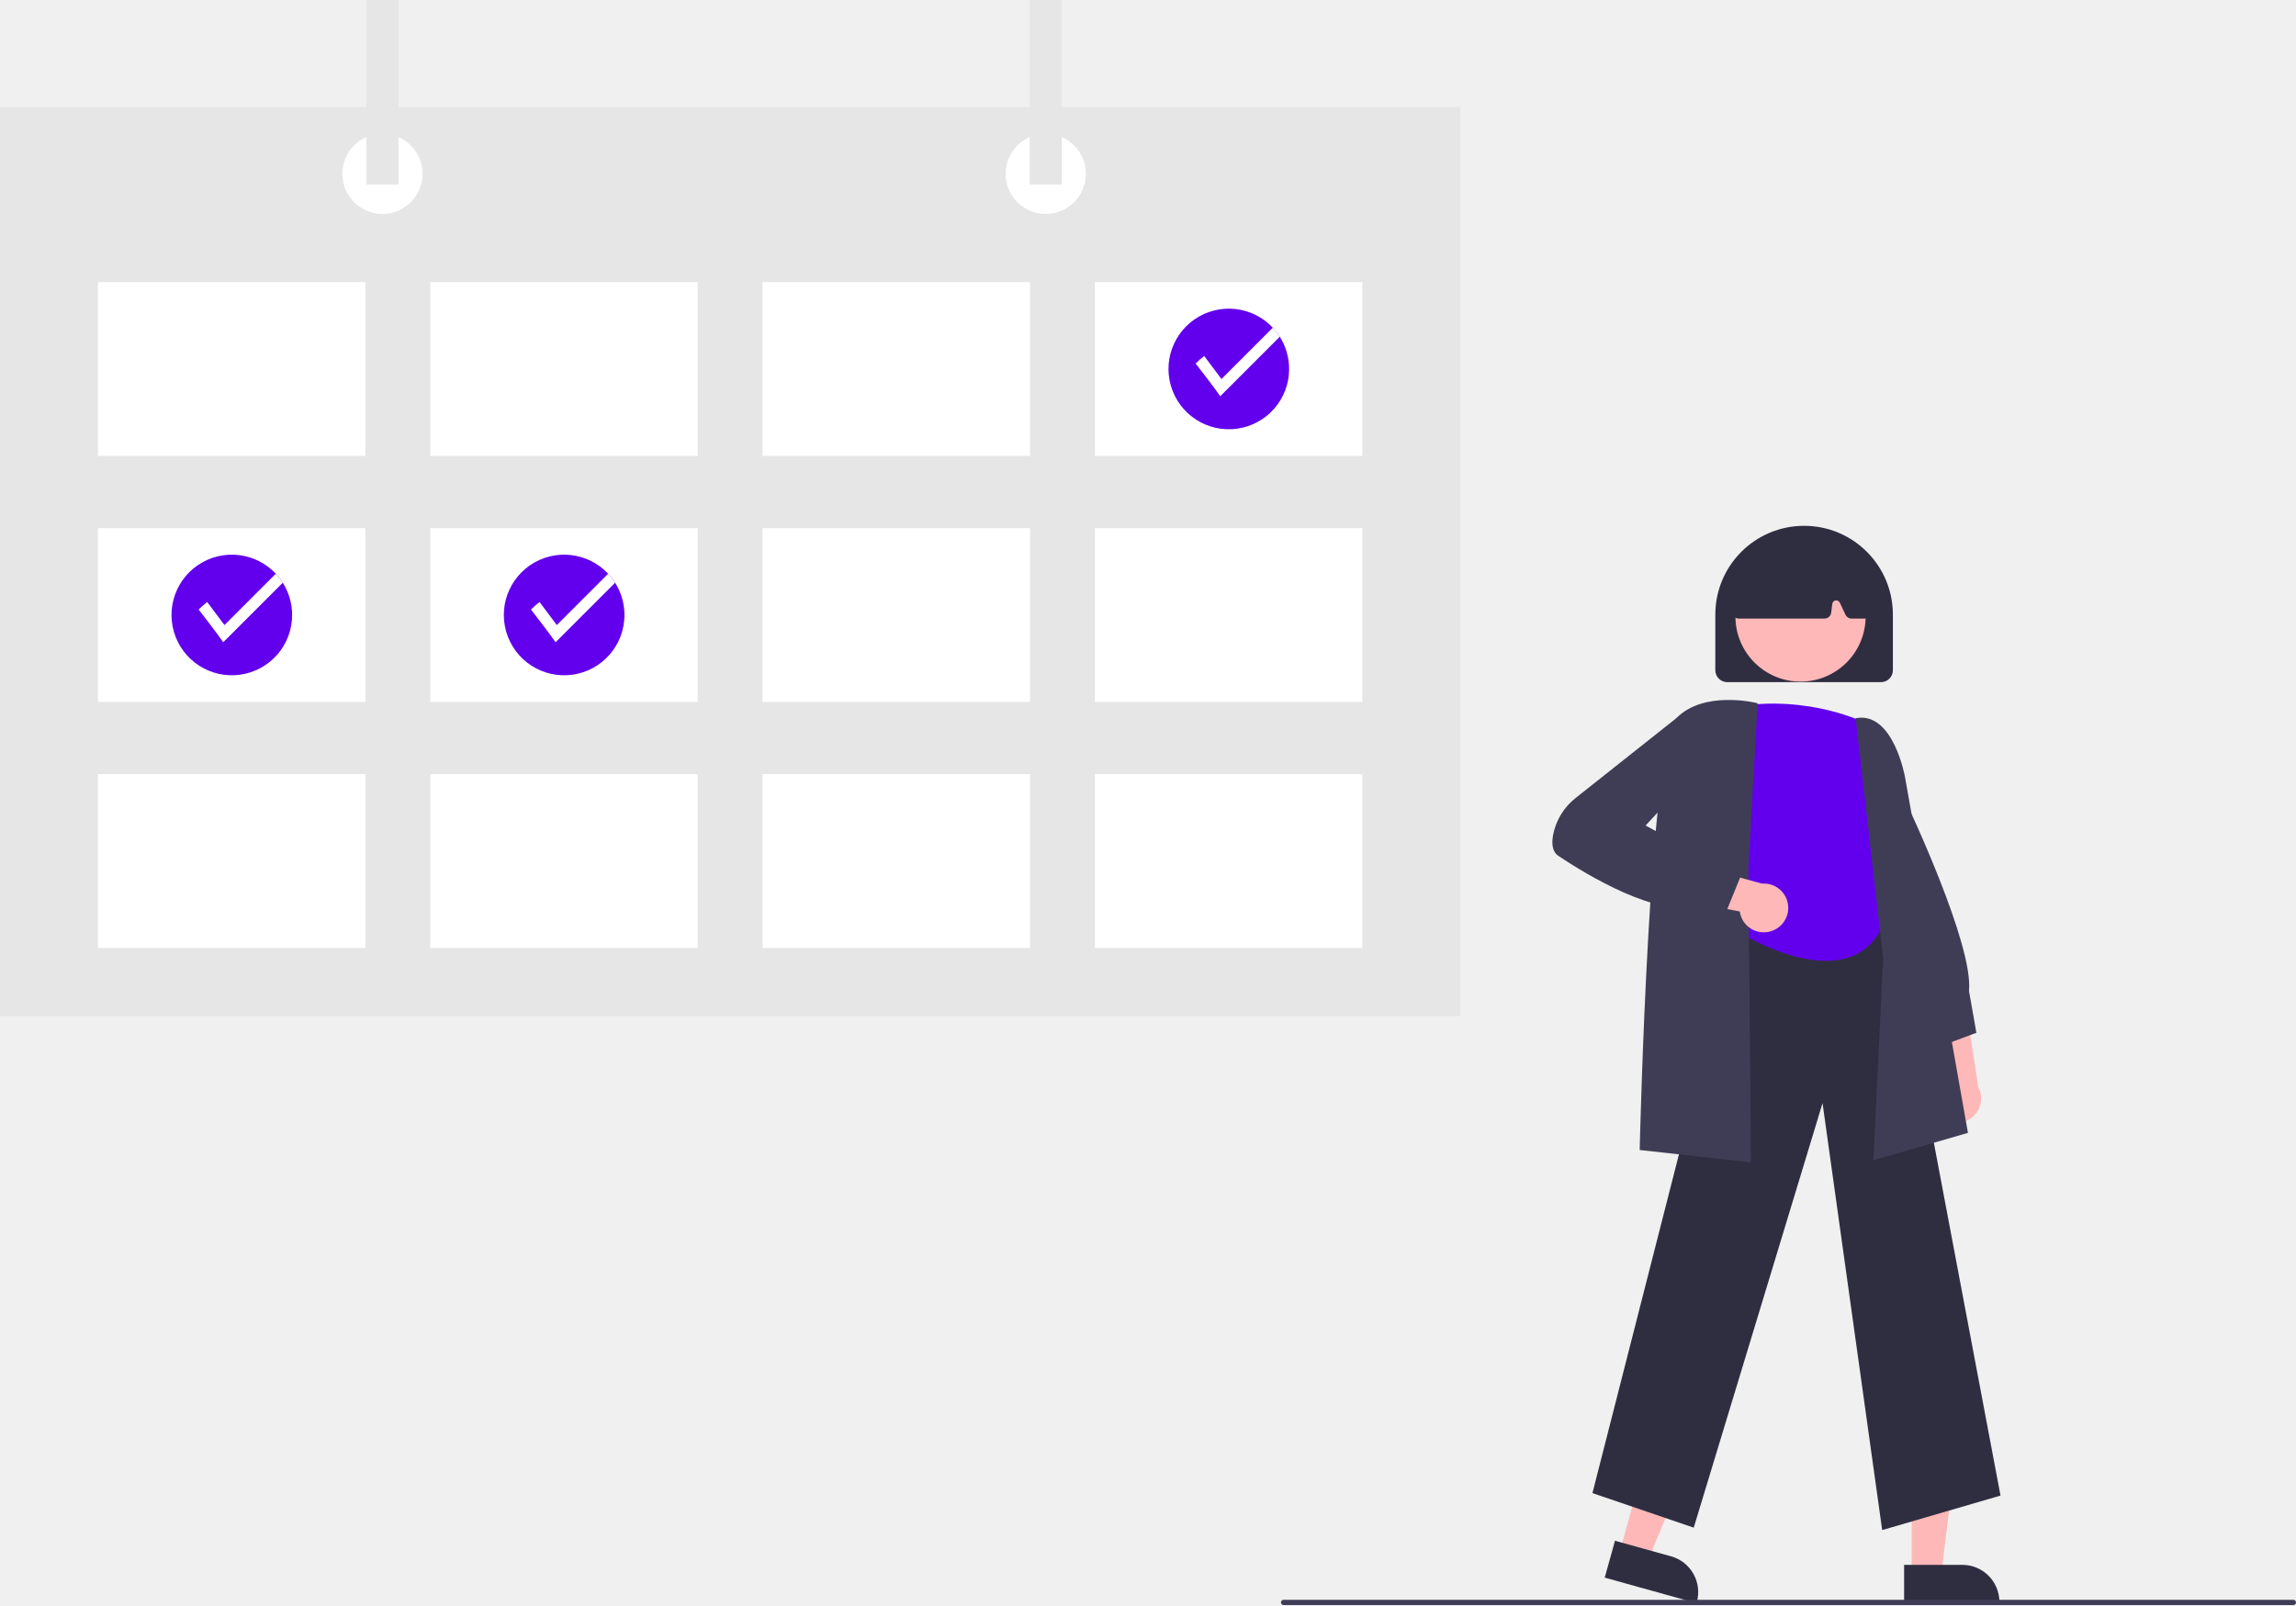
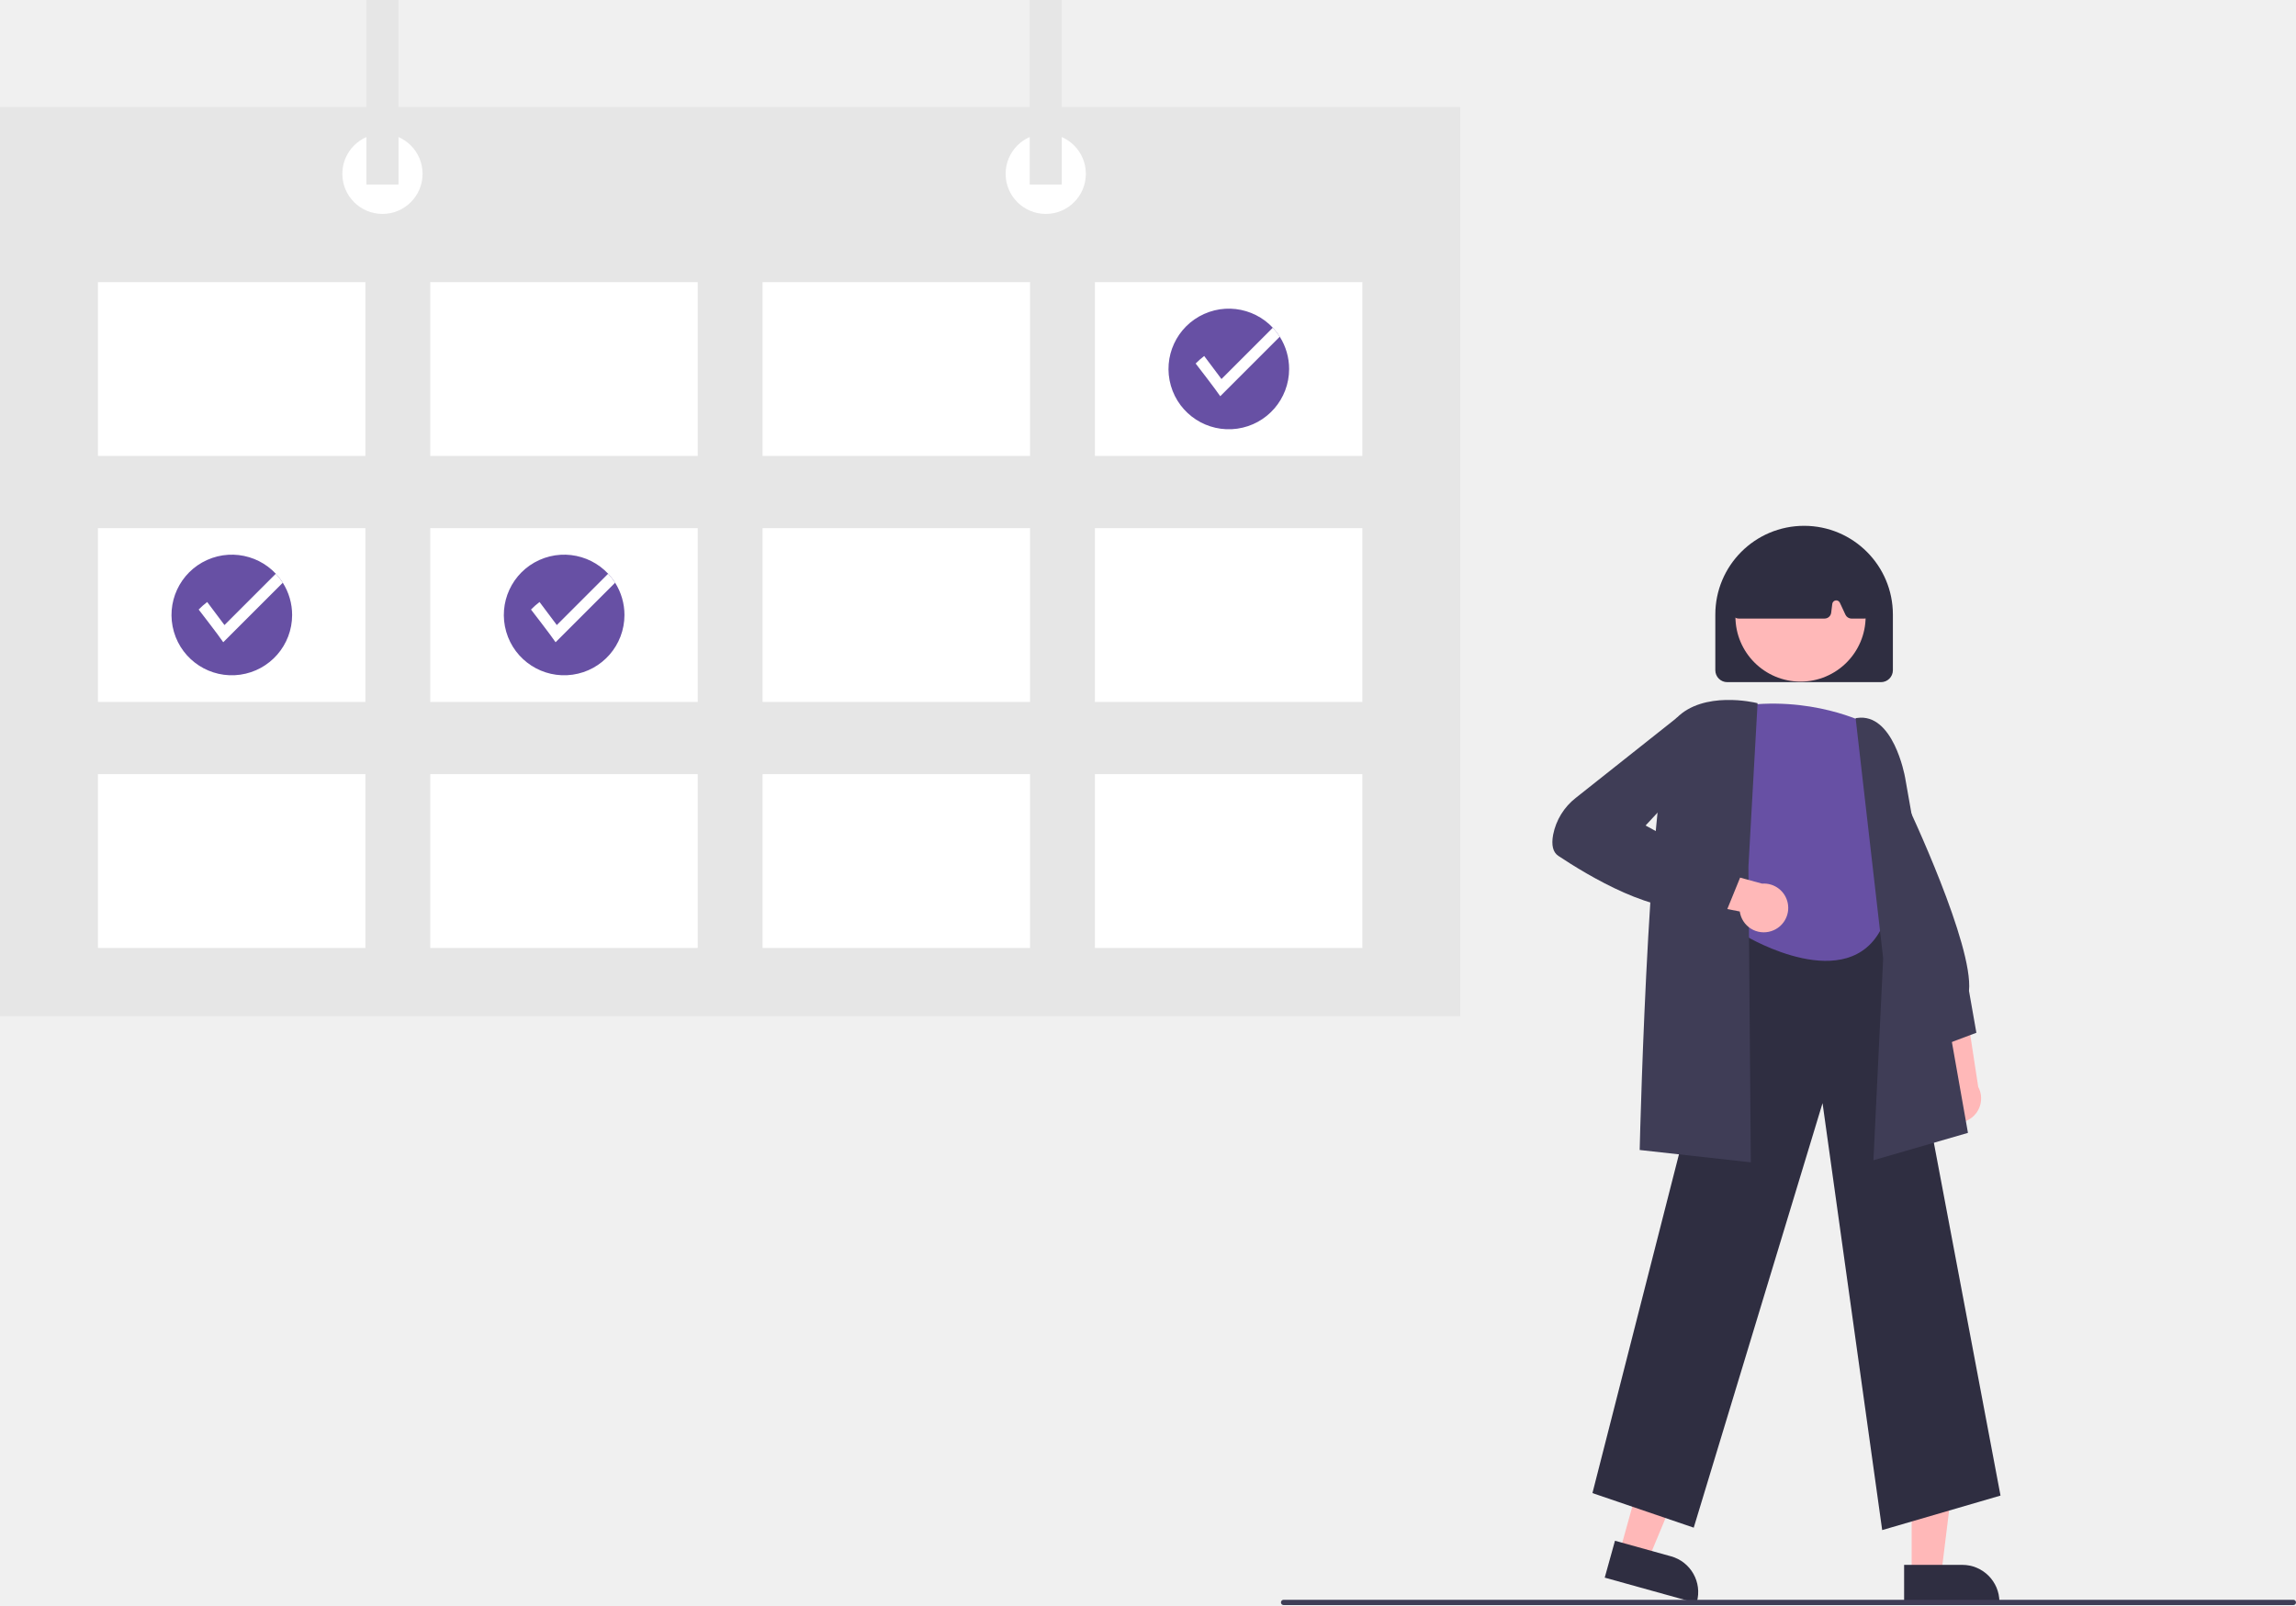
<svg xmlns="http://www.w3.org/2000/svg" data-name="Layer 1" width="866.331" height="605.74" viewBox="0 0 866.331 605.74">
  <path d="M898.303,567.789a9.146,9.146,0,0,1,1.931-13.891l-7.252-31.682,15.819,5.918,4.461,29.178a9.195,9.195,0,0,1-14.959,10.476Z" transform="translate(-166.8347 -147.13)" fill="#ffb8b8" />
  <path d="M897.209,542.644l-13.906-26.885,1.881-67.697.894,1.883c1.041,2.193,25.44,53.846,23.7,71.138l2.789,15.802Z" transform="translate(-166.8347 -147.13)" fill="#3f3d56" />
  <polygon points="721.307 594.201 732.458 594.201 737.762 551.192 721.305 551.193 721.307 594.201" fill="#ffb8b8" />
  <path d="M885.298,737.691l21.959-.001h.002a13.994,13.994,0,0,1,13.994,13.994v.455l-35.954.002Z" transform="translate(-166.8347 -147.13)" fill="#2f2e41" />
  <polygon points="611.134 585.727 621.877 588.714 638.511 548.699 622.655 544.29 611.134 585.727" fill="#ffb8b8" />
  <path d="M776.204,728.588,797.36,734.47l.001 0a13.994,13.994,0,0,1,9.733,17.231l-.122.438-34.64-9.631Z" transform="translate(-166.8347 -147.13)" fill="#2f2e41" />
  <path d="M877.024,724.564l-22.504-161.126L805.916,723.653l-38.217-13.05,54.775-214.533.36-.025,57.381-3.991,41.457,219.488Z" transform="translate(-166.8347 -147.13)" fill="#2f2e41" />
-   <path d="M871.073,420.145s-20.919-10.914-49.114-6.367c0,0-15.007,36.205,0,50.618l4.093,36.241s38.2,22.738,50.933-3.638l-1.819-30.014s9.095-14.395,1.819-24.933A34.821,34.821,0,0,1,871.073,420.145Z" transform="translate(-166.8347 -147.13)" fill="#6200ee" />
+   <path d="M871.073,420.145s-20.919-10.914-49.114-6.367c0,0-15.007,36.205,0,50.618l4.093,36.241s38.2,22.738,50.933-3.638l-1.819-30.014s9.095-14.395,1.819-24.933A34.821,34.821,0,0,1,871.073,420.145Z" transform="translate(-166.8347 -147.13)" fill="#6750a4" />
  <path d="M873.723,584.987l3.672-76.188-10.391-90.634.477-.072c13.631-2.055,18.003,21.428,18.182,22.428l23.726,134.142Z" transform="translate(-166.8347 -147.13)" fill="#3f3d56" />
  <path d="M827.466,585.781l-41.943-4.66.011-.458c.149-6.209,3.759-152.204,13.875-162.544,10.176-10.401,29.377-5.901,30.19-5.703l.405.098-3.451,61.776Z" transform="translate(-166.8347 -147.13)" fill="#3f3d56" />
  <path d="M835.191,498.523a9.146,9.146,0,0,1-11.907-7.409l-31.895-6.249,11.835-12.049,28.473,7.781a9.195,9.195,0,0,1,3.493,17.925Z" transform="translate(-166.8347 -147.13)" fill="#ffb8b8" />
  <path d="M818.171,491.209,807.779,488.975c-15.342,4.614-42.122-11.63-52.946-18.845-2.037-1.357-2.697-4.047-1.964-7.994a23.31,23.31,0,0,1,8.567-13.915l38.12-30.225,9.622-1.609,2.858,16.195L787.748,458.668l35.752,19.46Z" transform="translate(-166.8347 -147.13)" fill="#3f3d56" />
  <path d="M814.061,400.068v-21a33.5,33.5,0,1,1,67,0v21a4.505,4.505,0,0,1-4.5,4.5h-58A4.505,4.505,0,0,1,814.061,400.068Z" transform="translate(-166.8347 -147.13)" fill="#2f2e41" />
  <circle cx="679.38" cy="232.671" r="24.561" fill="#ffb8b8" />
  <path d="M820.979,379.706a2.5,2.5,0,0,1-.585-1.993l2.909-20.26a2.504,2.504,0,0,1,1.415-1.919c14.85-6.95,29.91-6.959,44.76-.026a2.519,2.519,0,0,1,1.429,2.036L872.849,377.83a2.5,2.5,0,0,1-2.489,2.738h-4.926a2.51,2.51,0,0,1-2.265-1.442l-2.126-4.555a1.5,1.5,0,0,0-2.848.448l-.42,3.358a2.504,2.504,0,0,1-2.481,2.19H822.869A2.5,2.5,0,0,1,820.979,379.706Z" transform="translate(-166.8347 -147.13)" fill="#2f2e41" />
  <rect y="40.366" width="551" height="343.114" fill="#e6e6e6" />
  <rect x="36.949" y="106.466" width="100.916" height="65.595" fill="#fff" />
  <rect x="162.344" y="106.466" width="100.916" height="65.595" fill="#fff" />
  <rect x="287.74" y="106.466" width="100.916" height="65.595" fill="#fff" />
  <rect x="413.135" y="106.466" width="100.916" height="65.595" fill="#fff" />
  <rect x="36.949" y="199.309" width="100.916" height="65.595" fill="#fff" />
  <rect x="162.344" y="199.309" width="100.916" height="65.595" fill="#fff" />
  <rect x="287.74" y="199.309" width="100.916" height="65.595" fill="#fff" />
  <rect x="413.135" y="199.309" width="100.916" height="65.595" fill="#fff" />
  <rect x="36.949" y="292.151" width="100.916" height="65.595" fill="#fff" />
  <rect x="162.344" y="292.151" width="100.916" height="65.595" fill="#fff" />
  <rect x="287.74" y="292.151" width="100.916" height="65.595" fill="#fff" />
  <rect x="413.135" y="292.151" width="100.916" height="65.595" fill="#fff" />
  <circle cx="144.31" cy="65.595" r="15.137" fill="#fff" />
  <circle cx="394.581" cy="65.595" r="15.137" fill="#fff" />
  <rect x="138.255" width="12.11" height="69.632" fill="#e6e6e6" />
  <rect x="388.526" width="12.11" height="69.632" fill="#e6e6e6" />
-   <path d="M653.249,286.394a22.757,22.757,0,1,1-3.527-12.19A22.757,22.757,0,0,1,653.249,286.394Z" transform="translate(-166.8347 -147.13)" fill="#6200ee" />
+   <path d="M653.249,286.394a22.757,22.757,0,1,1-3.527-12.19A22.757,22.757,0,0,1,653.249,286.394Z" transform="translate(-166.8347 -147.13)" fill="#6750a4" />
  <path d="M649.722,274.203l-22.464,22.46c-1.412-2.186-9.278-12.344-9.278-12.344A31.827,31.827,0,0,1,621.2,281.477l6.523,8.697,19.369-19.369A22.727,22.727,0,0,1,649.722,274.203Z" transform="translate(-166.8347 -147.13)" fill="#fff" />
-   <path d="M402.458,379.236a22.757,22.757,0,1,1-3.527-12.19A22.757,22.757,0,0,1,402.458,379.236Z" transform="translate(-166.8347 -147.13)" fill="#6200ee" />
+   <path d="M402.458,379.236a22.757,22.757,0,1,1-3.527-12.19A22.757,22.757,0,0,1,402.458,379.236Z" transform="translate(-166.8347 -147.13)" fill="#6750a4" />
  <path d="M398.931,367.046l-22.464,22.46c-1.412-2.186-9.278-12.344-9.278-12.344a31.827,31.827,0,0,1,3.22-2.842l6.523,8.697,19.369-19.369A22.726,22.726,0,0,1,398.931,367.046Z" transform="translate(-166.8347 -147.13)" fill="#fff" />
-   <path d="M277.062,379.236a22.757,22.757,0,1,1-3.527-12.19A22.757,22.757,0,0,1,277.062,379.236Z" transform="translate(-166.8347 -147.13)" fill="#6200ee" />
+   <path d="M277.062,379.236a22.757,22.757,0,1,1-3.527-12.19A22.757,22.757,0,0,1,277.062,379.236Z" transform="translate(-166.8347 -147.13)" fill="#6750a4" />
  <path d="M273.535,367.046l-22.464,22.46c-1.412-2.186-9.278-12.344-9.278-12.344a31.827,31.827,0,0,1,3.22-2.842l6.523,8.697,19.369-19.369A22.727,22.727,0,0,1,273.535,367.046Z" transform="translate(-166.8347 -147.13)" fill="#fff" />
  <path d="M1032.165,752.87h-381a1,1,0,0,1,0-2h381a1,1,0,0,1,0,2Z" transform="translate(-166.8347 -147.13)" fill="#3f3d56" />
</svg>
